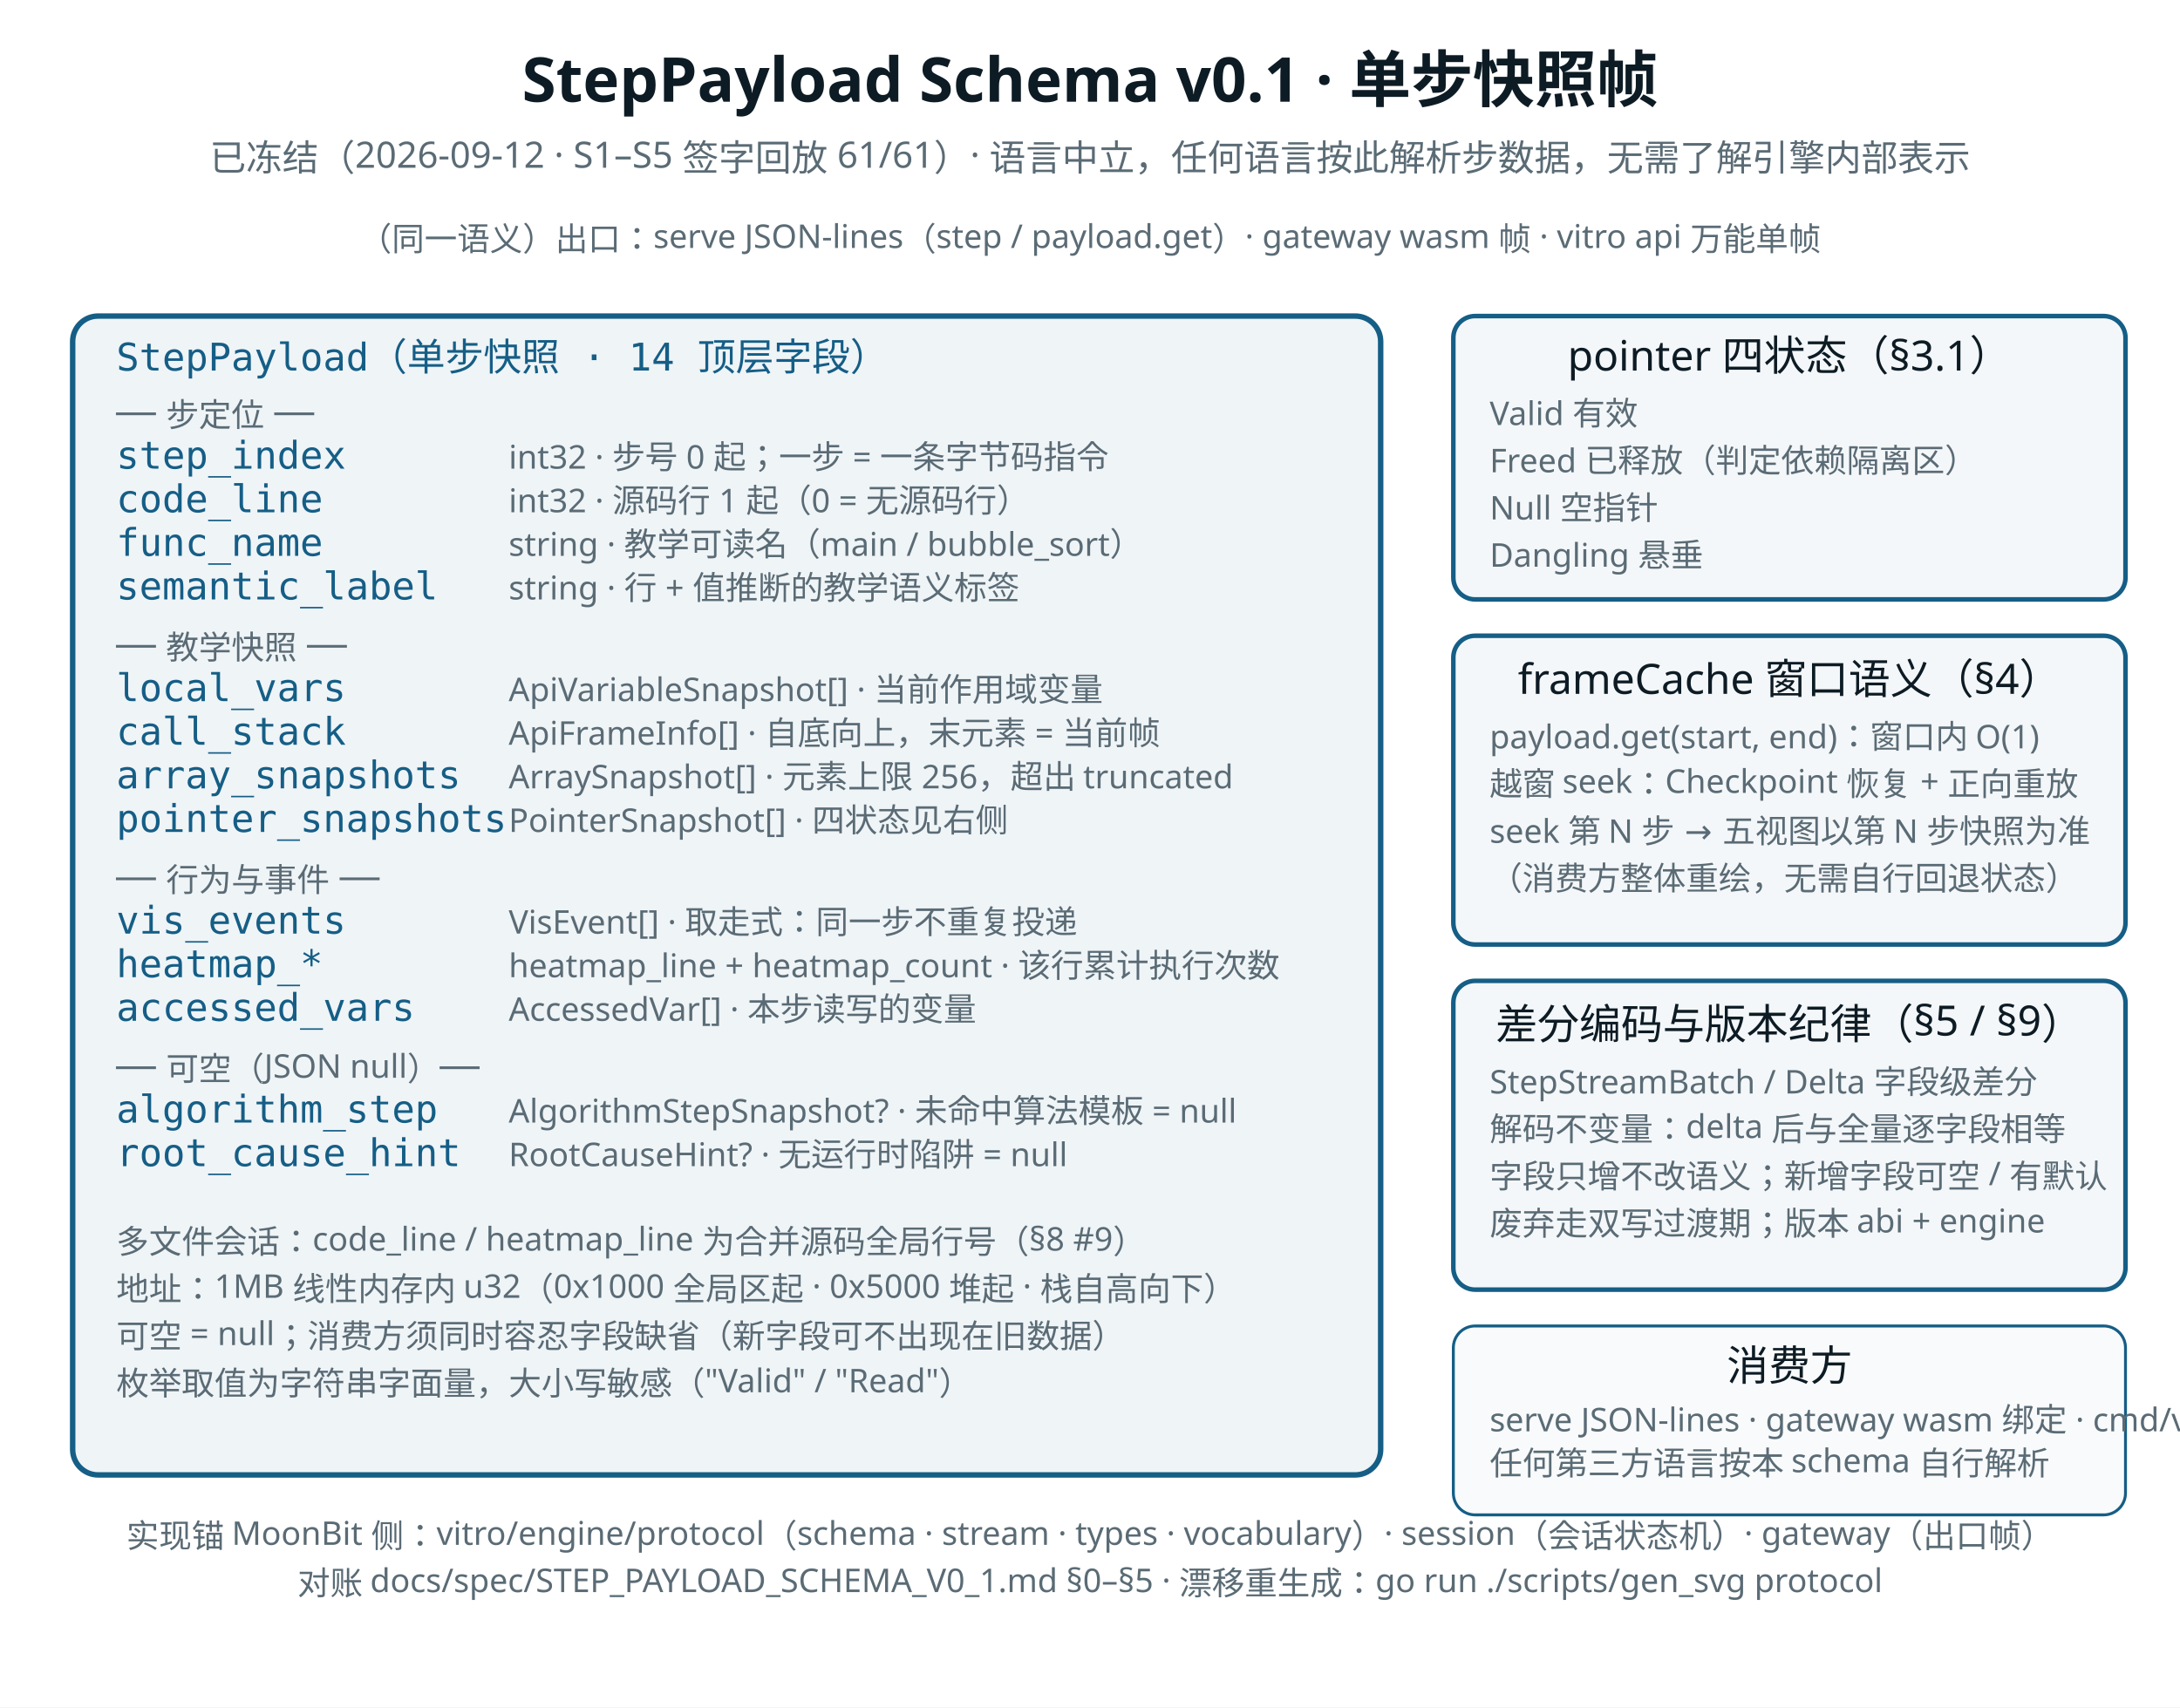
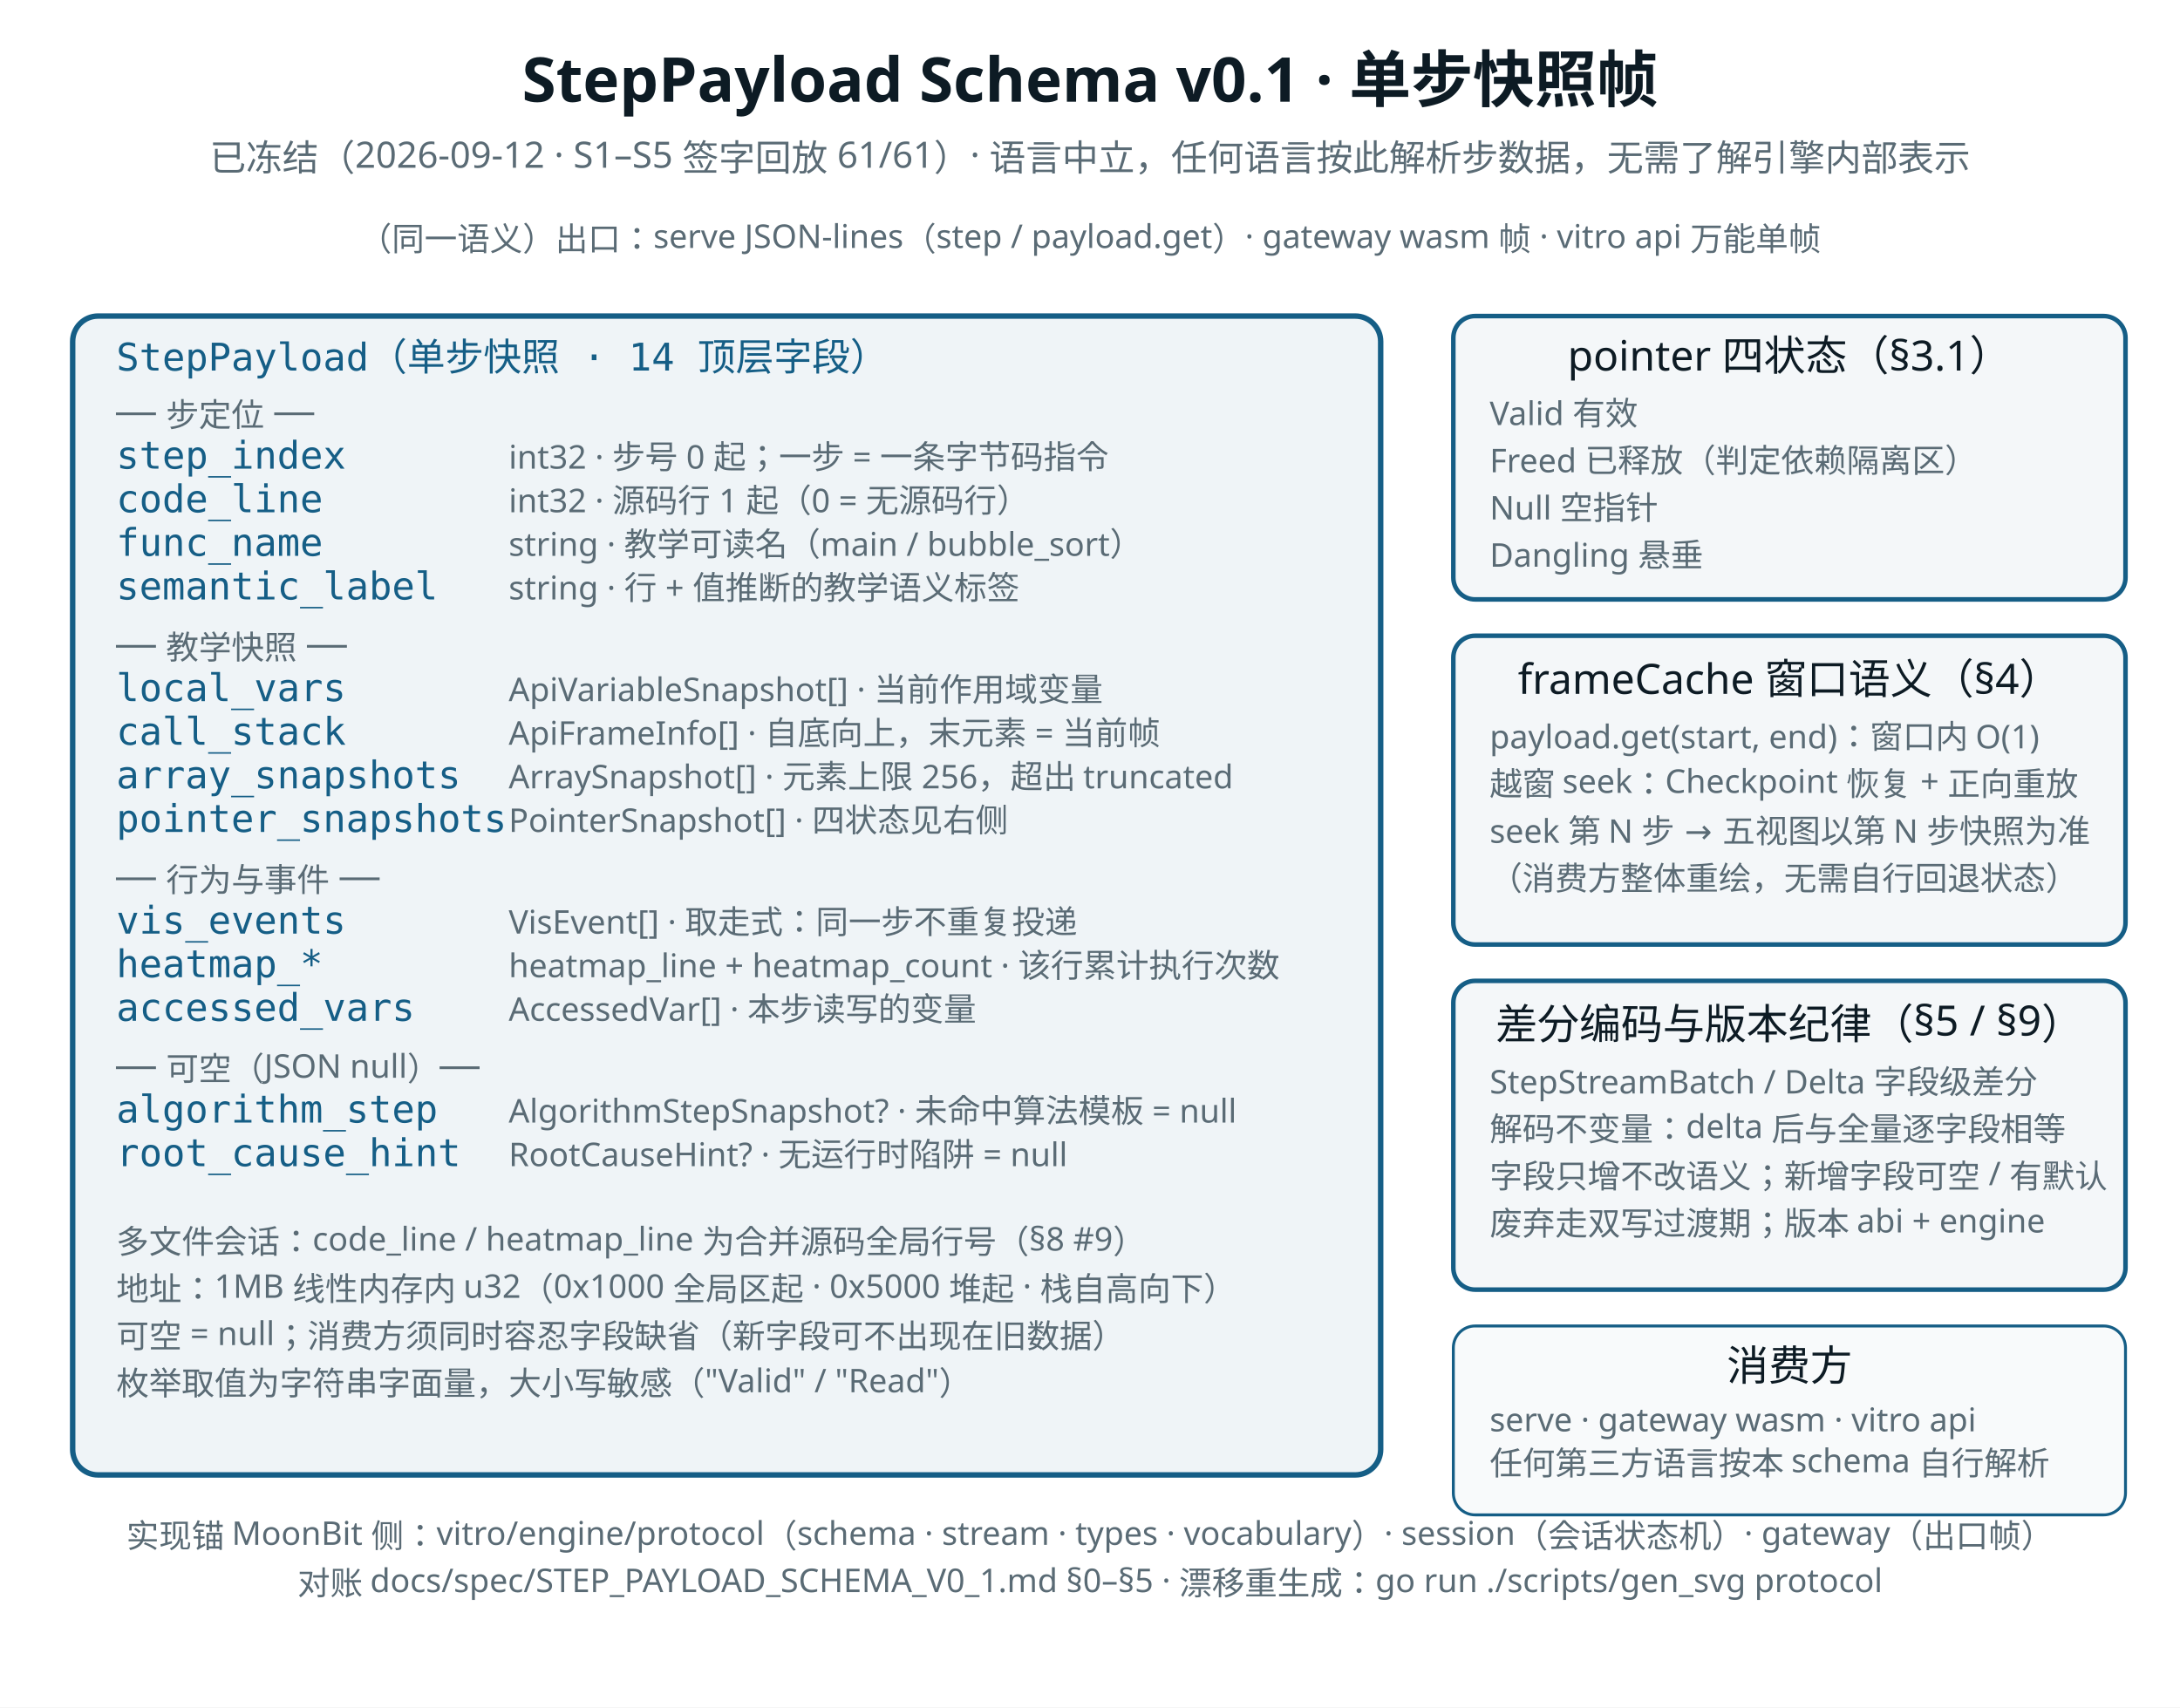
<svg xmlns="http://www.w3.org/2000/svg" viewBox="0 0 1200 940" role="img" aria-label="vitro StepPayload v0.1 帧结构">
  <style>
    .bg     { fill: #FFFFFF; }
    .core   { fill: #155E86; fill-opacity: .07; stroke: #155E86; stroke-width: 3; }
    .card   { fill: #155E86; fill-opacity: .05; stroke: #155E86; stroke-width: 2.5; }
    .cons   { fill: none; stroke: #94A3AD; stroke-width: 2; }
    .warn   { fill: #155E86; fill-opacity: .04; stroke: #94A3AD; stroke-width: 2; stroke-dasharray: 7 5; }
    .plan   { fill: none; stroke: #94A3AD; stroke-width: 1.8; stroke-dasharray: 5 4; }
    .line   { stroke: #94A3AD; stroke-width: 3; fill: none; }
    .edge   { stroke: #94A3AD; stroke-width: 2.5; fill: none; }
    .ahf    { fill: #94A3AD; stroke: none; }
    .tn     { font-family: "Consolas","Cascadia Mono",monospace; font-size: 17px; fill: #155E86; stroke: none; }
    .zone   { fill: #155E86; fill-opacity: .028; stroke: #155E86; stroke-width: 1.6; }
    .tt     { font-family: "Segoe UI","Microsoft YaHei",sans-serif; font-size: 34px; font-weight: 600; fill: #0D1B24; stroke: none; }
    .t      { font-family: "Segoe UI","Microsoft YaHei",sans-serif; font-size: 23px; fill: #0D1B24; stroke: none; }
    .ts     { font-family: "Consolas","Cascadia Mono",monospace; font-size: 21px; fill: #155E86; stroke: none; }
    .tm     { font-family: "Segoe UI","Microsoft YaHei",sans-serif; font-size: 20px; fill: #5A6B75; stroke: none; }
    .tc     { font-family: "Segoe UI","Microsoft YaHei",sans-serif; font-size: 18px; fill: #5A6B75; stroke: none; }
    @media (prefers-color-scheme: dark) {
      .bg   { fill: #0D1B24; }
      .core { stroke: #4FB3E8; fill: #4FB3E8; fill-opacity: .1; }
      .card { stroke: #4FB3E8; fill: #4FB3E8; fill-opacity: .07; }
      .zone { stroke: #4FB3E8; fill: #4FB3E8; fill-opacity: .05; }
      .cons, .warn, .plan { stroke: #5A6B75; }
      .line, .edge { stroke: #5A6B75; }
      .ahf  { fill: #5A6B75; }
      .tt, .t { fill: #E9F1F7; }
      .ts, .tn { fill: #4FB3E8; }
      .tm, .tc { fill: #94A3AD; }
    }
  </style>
  <rect class="bg" width="1200" height="940" />
  <text class="tt" x="600" y="56" text-anchor="middle">StepPayload Schema v0.1 · 单步快照帧</text>
  <text class="tm" x="600" y="94" text-anchor="middle">已冻结（2026-09-12 · S1–S5 签字回放 61/61）· 语言中立，任何语言按此解析步数据，无需了解引擎内部表示</text>
  <text class="tc" x="600" y="138" text-anchor="middle">（同一语义）出口：serve JSON-lines（step / payload.get）· gateway wasm 帧 · vitro api 万能单帧</text>
  <rect class="core" x="40" y="174" width="720" height="638" rx="14" />
  <text class="ts" x="64" y="204" text-anchor="start">StepPayload（单步快照 · 14 顶层字段）</text>
  <text class="tc" x="64" y="234" text-anchor="start">── 步定位 ──</text>
  <text class="ts" x="64" y="258" text-anchor="start">step_index</text>
  <text class="tc" x="280" y="258" text-anchor="start">int32 · 步号 0 起；一步 = 一条字节码指令</text>
  <text class="ts" x="64" y="282" text-anchor="start">code_line</text>
  <text class="tc" x="280" y="282" text-anchor="start">int32 · 源码行 1 起（0 = 无源码行）</text>
  <text class="ts" x="64" y="306" text-anchor="start">func_name</text>
  <text class="tc" x="280" y="306" text-anchor="start">string · 教学可读名（main / bubble_sort）</text>
  <text class="ts" x="64" y="330" text-anchor="start">semantic_label</text>
  <text class="tc" x="280" y="330" text-anchor="start">string · 行 + 值推断的教学语义标签</text>
  <text class="tc" x="64" y="362" text-anchor="start">── 教学快照 ──</text>
  <text class="ts" x="64" y="386" text-anchor="start">local_vars</text>
  <text class="tc" x="280" y="386" text-anchor="start">ApiVariableSnapshot[] · 当前作用域变量</text>
  <text class="ts" x="64" y="410" text-anchor="start">call_stack</text>
  <text class="tc" x="280" y="410" text-anchor="start">ApiFrameInfo[] · 自底向上，末元素 = 当前帧</text>
  <text class="ts" x="64" y="434" text-anchor="start">array_snapshots</text>
  <text class="tc" x="280" y="434" text-anchor="start">ArraySnapshot[] · 元素上限 256，超出 truncated</text>
  <text class="ts" x="64" y="458" text-anchor="start">pointer_snapshots</text>
  <text class="tc" x="280" y="458" text-anchor="start">PointerSnapshot[] · 四状态见右侧</text>
  <text class="tc" x="64" y="490" text-anchor="start">── 行为与事件 ──</text>
  <text class="ts" x="64" y="514" text-anchor="start">vis_events</text>
  <text class="tc" x="280" y="514" text-anchor="start">VisEvent[] · 取走式：同一步不重复投递</text>
  <text class="ts" x="64" y="538" text-anchor="start">heatmap_*</text>
  <text class="tc" x="280" y="538" text-anchor="start">heatmap_line + heatmap_count · 该行累计执行次数</text>
  <text class="ts" x="64" y="562" text-anchor="start">accessed_vars</text>
  <text class="tc" x="280" y="562" text-anchor="start">AccessedVar[] · 本步读写的变量</text>
  <text class="tc" x="64" y="594" text-anchor="start">── 可空（JSON null）──</text>
  <text class="ts" x="64" y="618" text-anchor="start">algorithm_step</text>
  <text class="tc" x="280" y="618" text-anchor="start">AlgorithmStepSnapshot? · 未命中算法模板 = null</text>
  <text class="ts" x="64" y="642" text-anchor="start">root_cause_hint</text>
  <text class="tc" x="280" y="642" text-anchor="start">RootCauseHint? · 无运行时陷阱 = null</text>
  <text class="tc" x="64" y="690" text-anchor="start">多文件会话：code_line / heatmap_line 为合并源码全局行号（§8 #9）</text>
  <text class="tc" x="64" y="716" text-anchor="start">地址：1MB 线性内存内 u32（0x1000 全局区起 · 0x5000 堆起 · 栈自高向下）</text>
  <text class="tc" x="64" y="742" text-anchor="start">可空 = null；消费方须同时容忍字段缺省（新字段可不出现在旧数据）</text>
  <text class="tc" x="64" y="768" text-anchor="start">枚举取值为字符串字面量，大小写敏感（"Valid" / "Read"）</text>
  <rect class="card" x="800" y="174" width="370" height="156" rx="12" />
  <text class="t" x="985" y="204" text-anchor="middle">pointer 四状态（§3.1）</text>
  <text class="tc" x="820" y="234" text-anchor="start">Valid 有效</text>
  <text class="tc" x="820" y="260" text-anchor="start">Freed 已释放（判定依赖隔离区）</text>
  <text class="tc" x="820" y="286" text-anchor="start">Null 空指针</text>
  <text class="tc" x="820" y="312" text-anchor="start">Dangling 悬垂</text>
  <rect class="card" x="800" y="350" width="370" height="170" rx="12" />
  <text class="t" x="985" y="382" text-anchor="middle">frameCache 窗口语义（§4）</text>
  <text class="tc" x="820" y="412" text-anchor="start">payload.get(start, end)：窗口内 O(1)</text>
  <text class="tc" x="820" y="438" text-anchor="start">越窗 seek：Checkpoint 恢复 + 正向重放</text>
  <text class="tc" x="820" y="464" text-anchor="start">seek 第 N 步 → 五视图以第 N 步快照为准</text>
  <text class="tc" x="820" y="490" text-anchor="start">（消费方整体重绘，无需自行回退状态）</text>
  <rect class="card" x="800" y="540" width="370" height="170" rx="12" />
  <text class="t" x="985" y="572" text-anchor="middle">差分编码与版本纪律（§5 / §9）</text>
  <text class="tc" x="820" y="602" text-anchor="start">StepStreamBatch / Delta 字段级差分</text>
  <text class="tc" x="820" y="628" text-anchor="start">解码不变量：delta 后与全量逐字段相等</text>
  <text class="tc" x="820" y="654" text-anchor="start">字段只增不改语义；新增字段可空 / 有默认</text>
  <text class="tc" x="820" y="680" text-anchor="start">废弃走双写过渡期；版本 abi + engine</text>
  <rect class="zone" x="800" y="730" width="370" height="104" rx="12" />
  <text class="t" x="985" y="760" text-anchor="middle">消费方</text>
-   <text class="tc" x="820" y="788" text-anchor="start">serve JSON-lines · gateway wasm 绑定 · cmd/vitro api</text>
+   <text class="tc" x="820" y="788" text-anchor="start">serve · gateway wasm · vitro api</text>
  <text class="tc" x="820" y="812" text-anchor="start">任何第三方语言按本 schema 自行解析</text>
  <text class="tc" x="600" y="852" text-anchor="middle">实现锚 MoonBit 侧：vitro/engine/protocol（schema · stream · types · vocabulary）· session（会话状态机）· gateway（出口帧）</text>
  <text class="tc" x="600" y="878" text-anchor="middle">对账 docs/spec/STEP_PAYLOAD_SCHEMA_V0_1.md §0–§5 · 漂移重生成：go run ./scripts/gen_svg protocol</text>
</svg>
